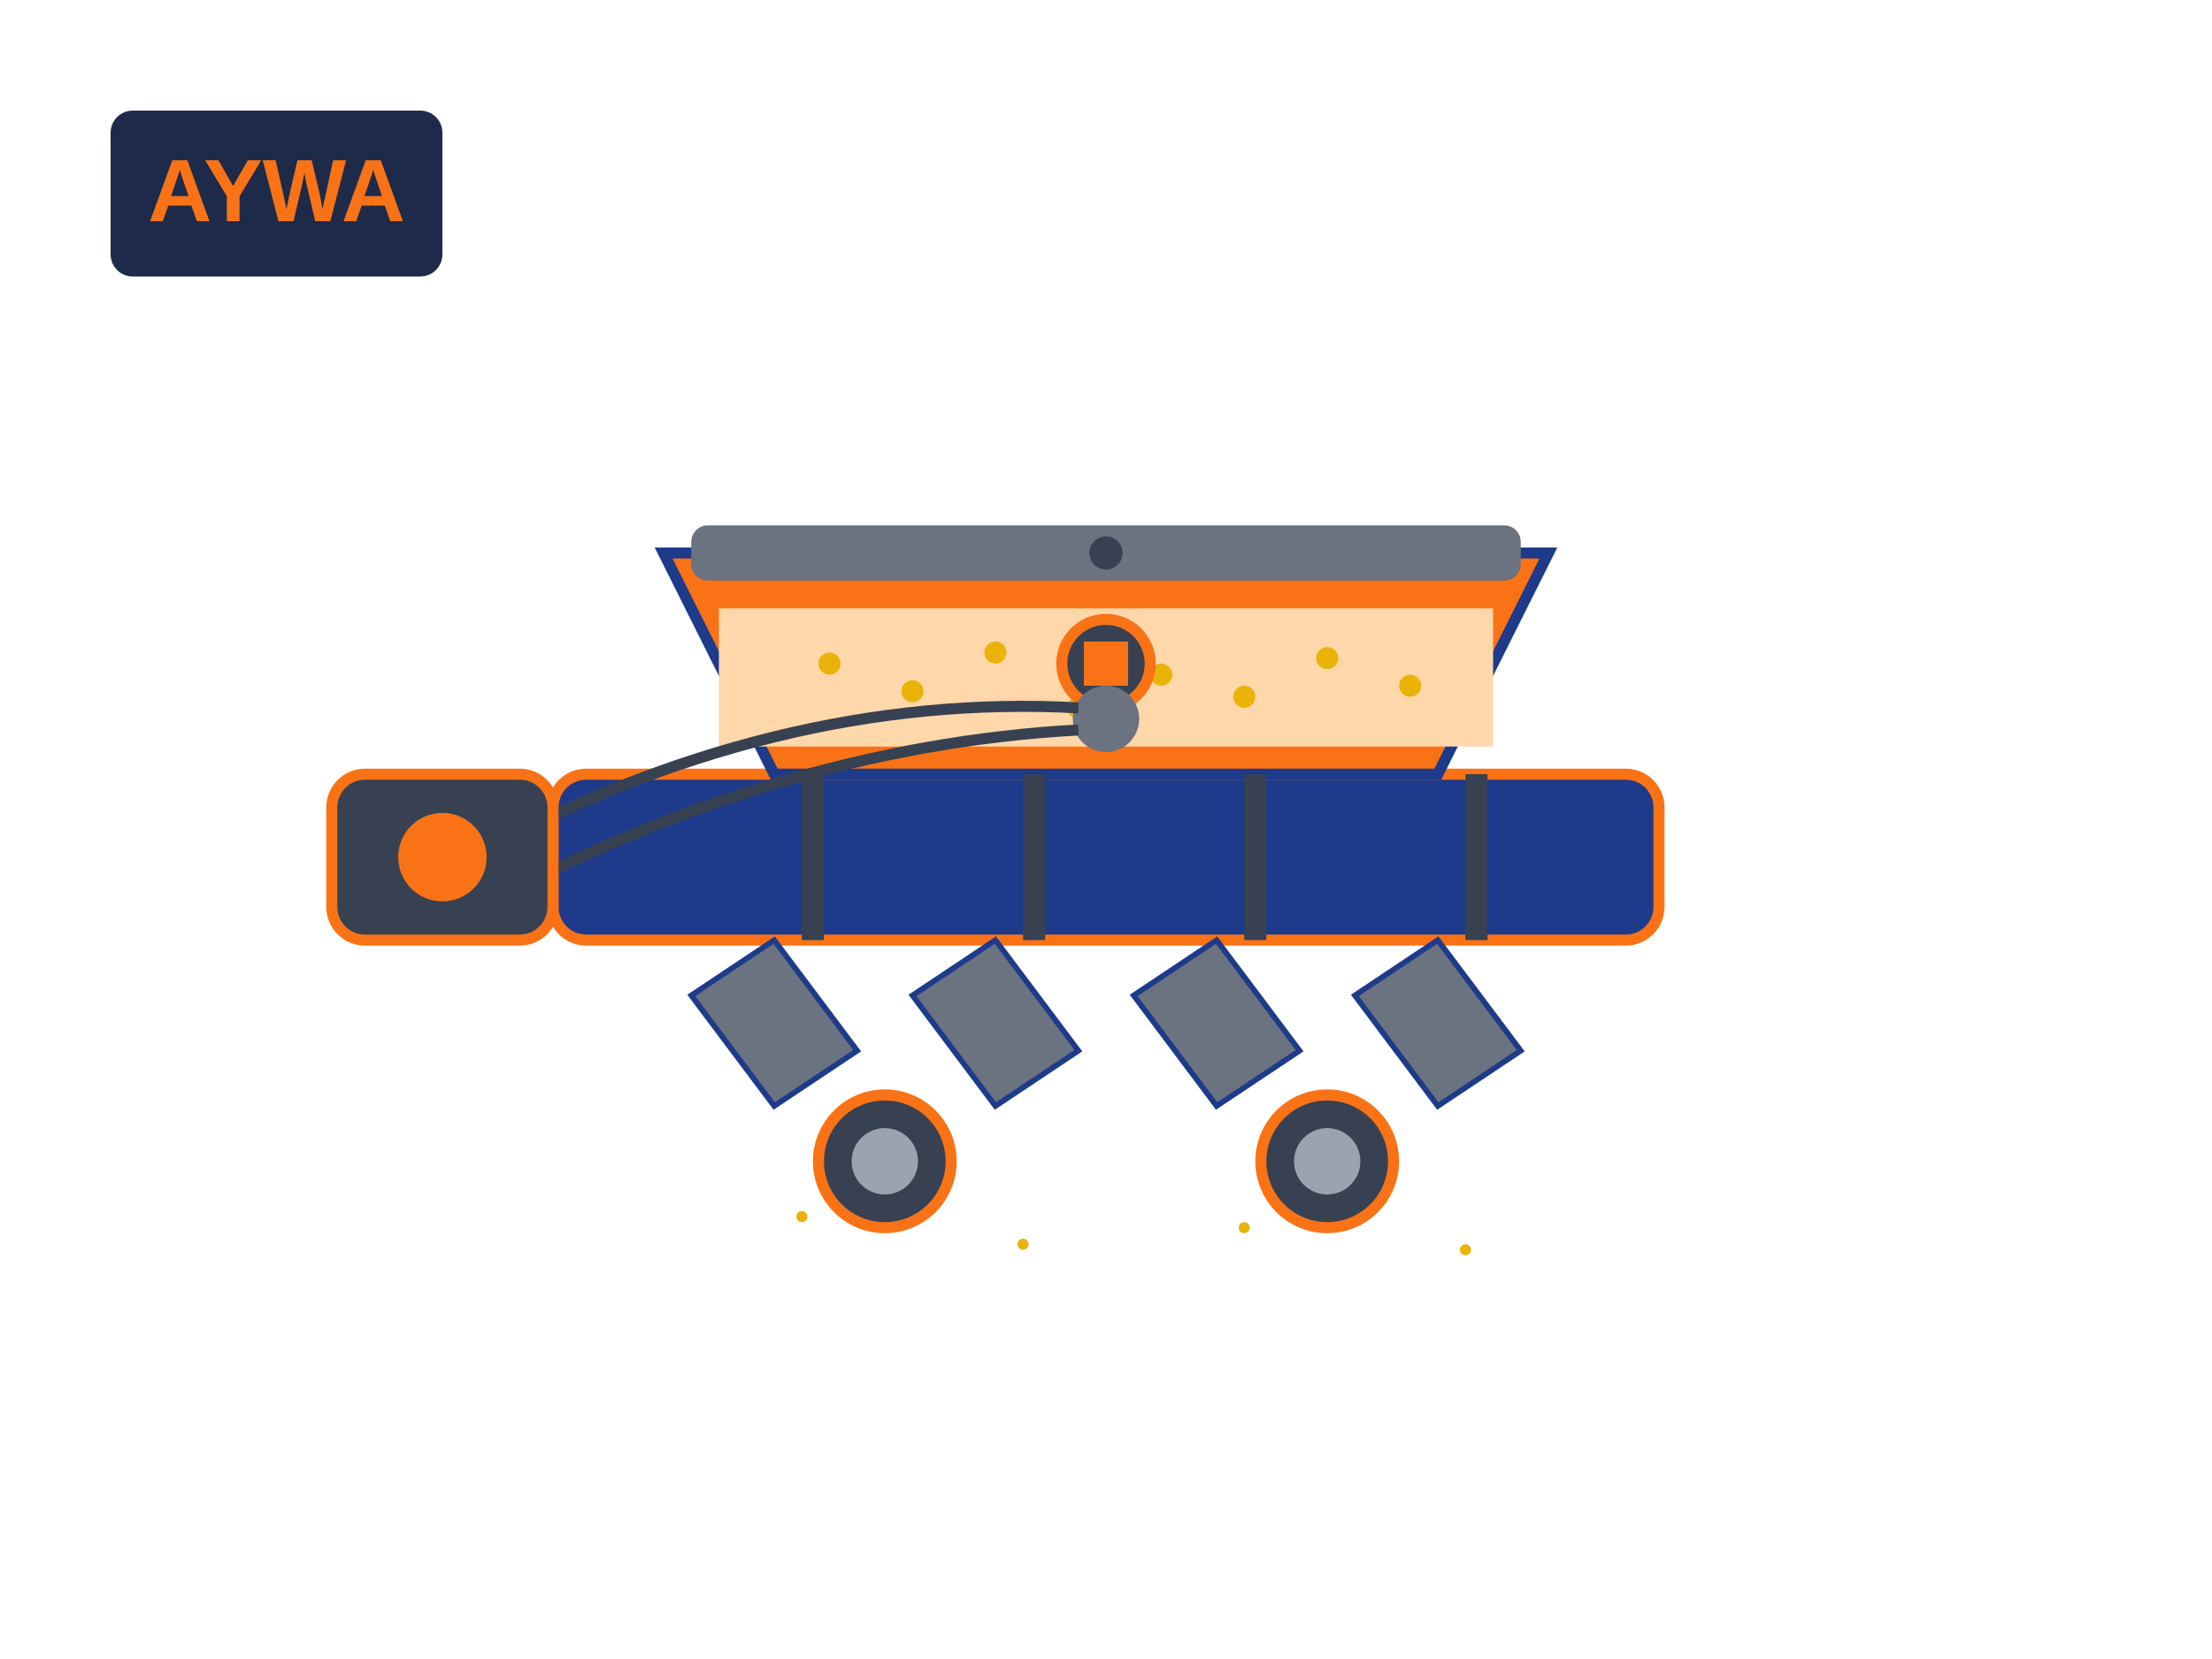
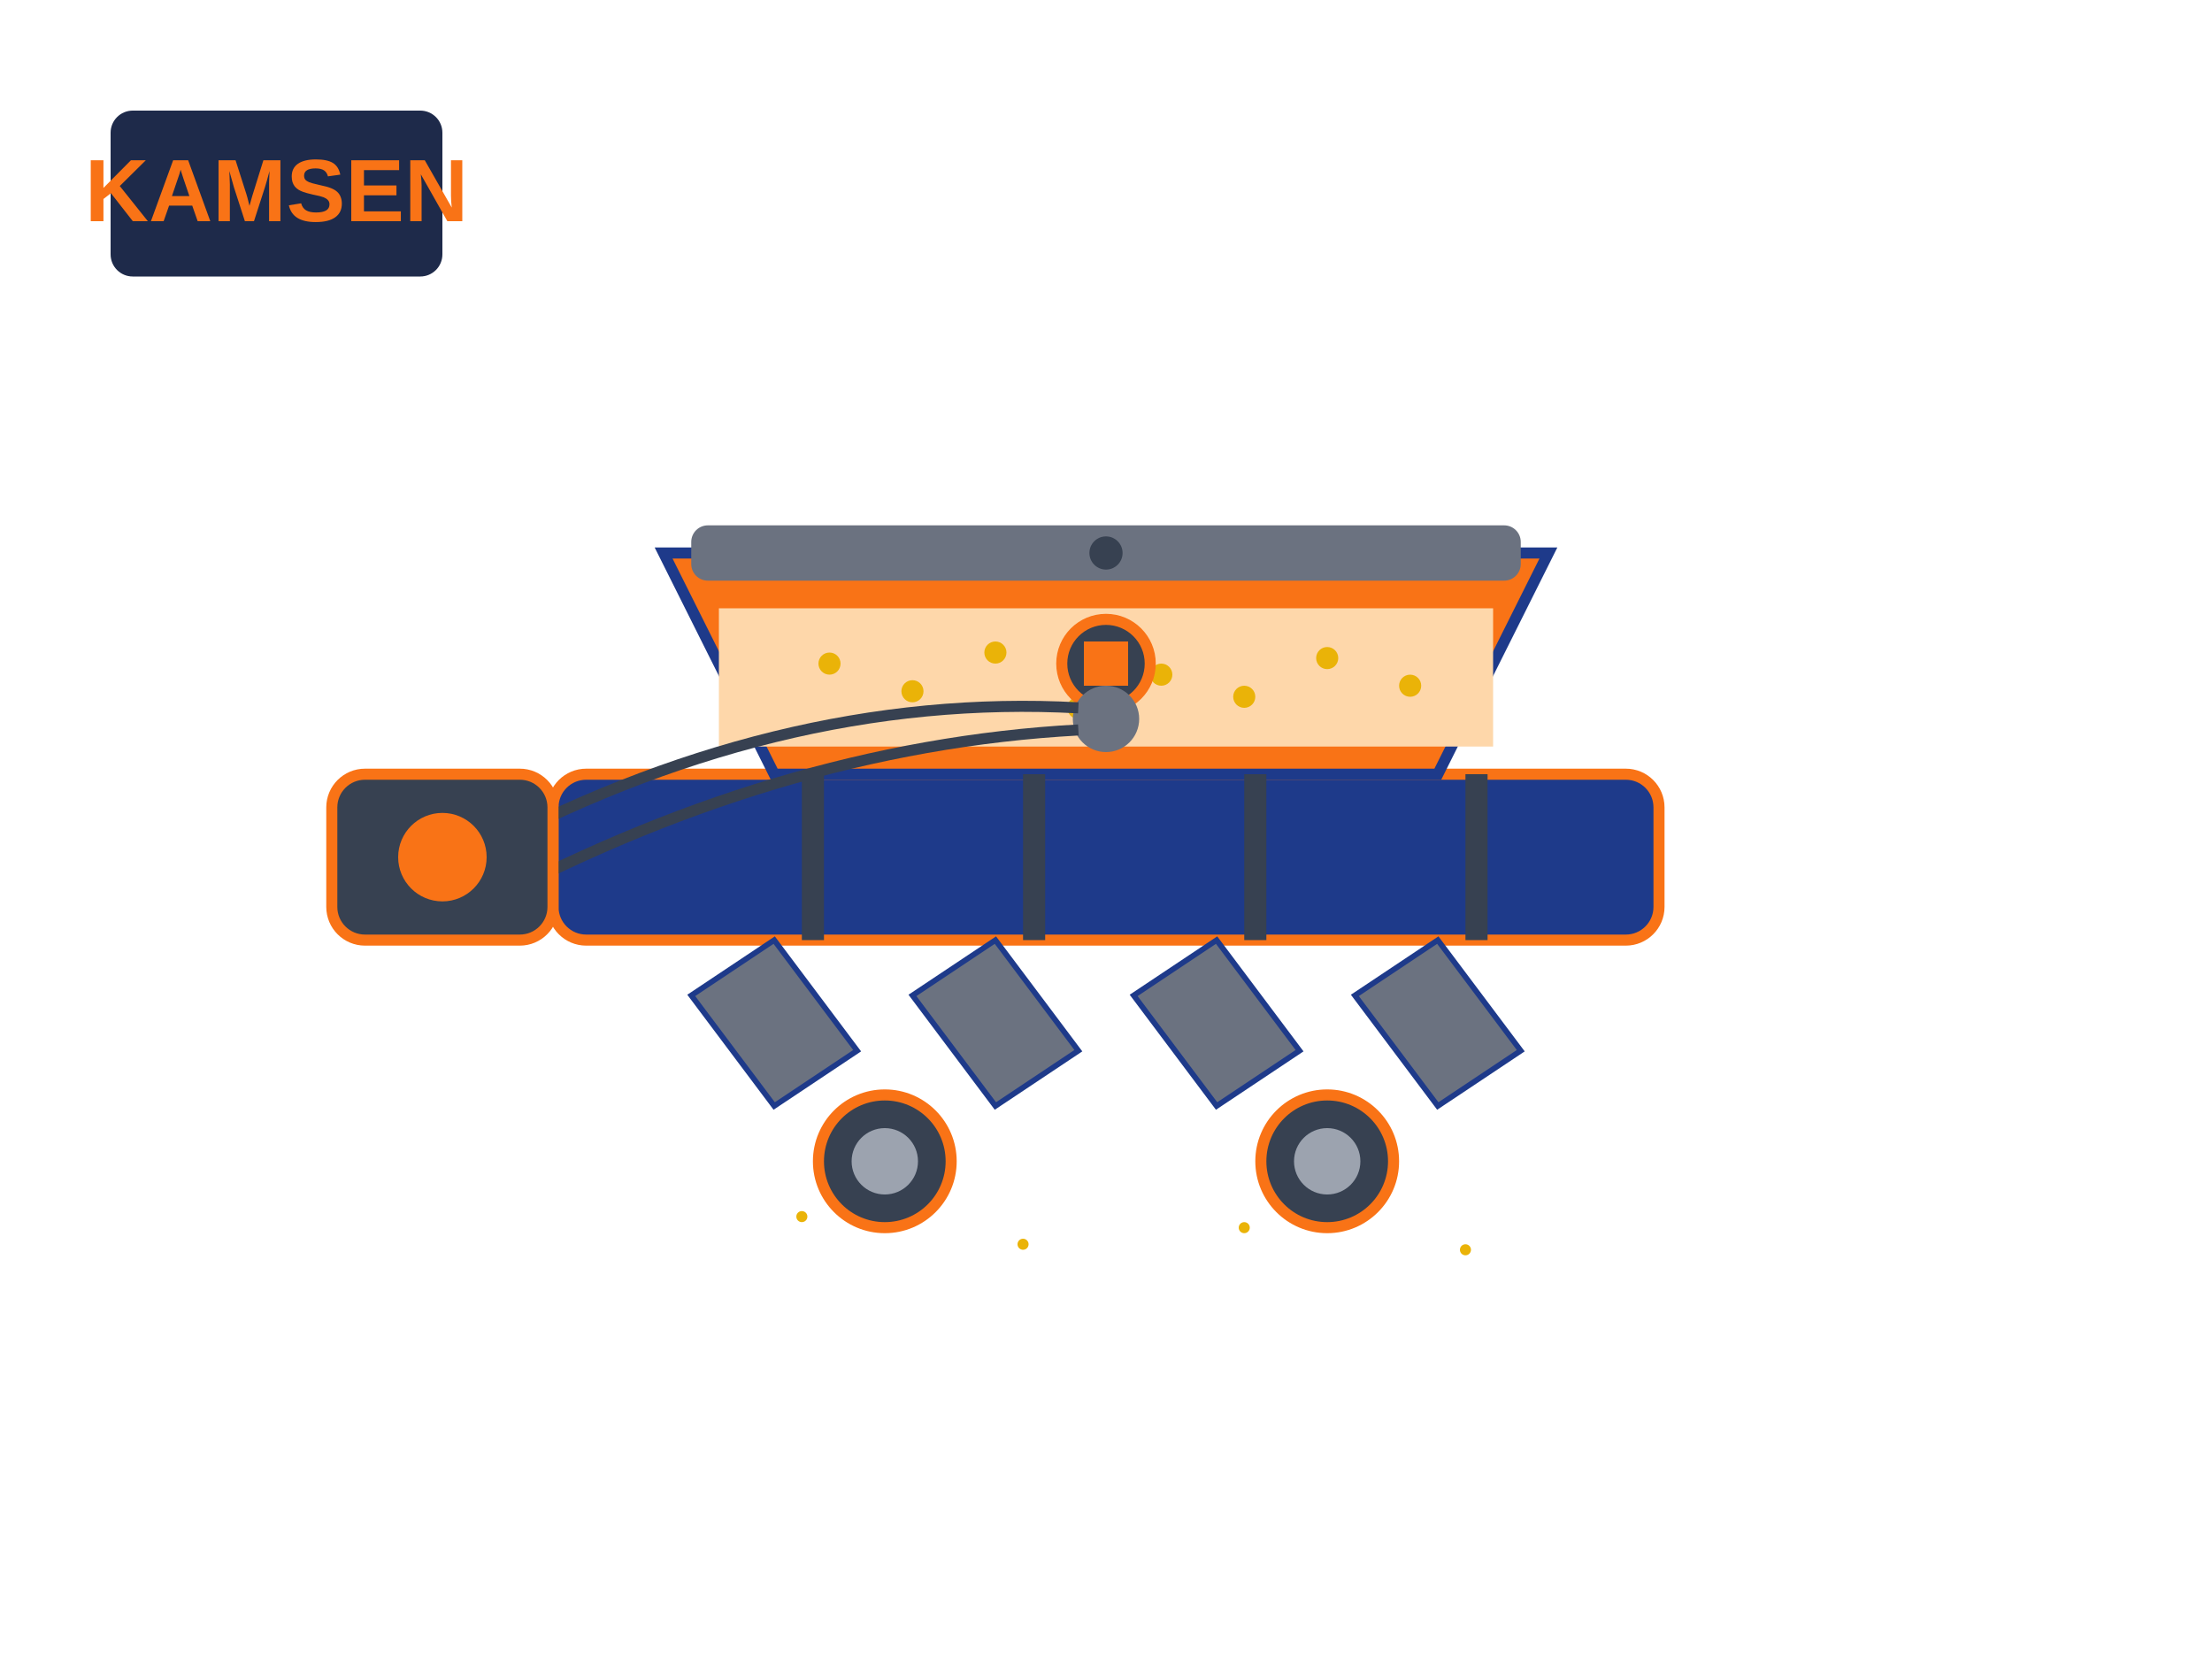
<svg xmlns="http://www.w3.org/2000/svg" width="400" height="300" viewBox="0 0 400 300" fill="none">
  <rect x="100" y="140" width="200" height="30" rx="6" fill="#1e3a8a" stroke="#f97316" stroke-width="2" />
  <path d="M120 100 L280 100 L260 140 L140 140 Z" fill="#f97316" stroke="#1e3a8a" stroke-width="2" />
  <rect x="130" y="110" width="140" height="25" fill="#fed7aa" />
  <circle cx="150" cy="120" r="2" fill="#eab308" />
  <circle cx="165" cy="125" r="2" fill="#eab308" />
  <circle cx="180" cy="118" r="2" fill="#eab308" />
  <circle cx="195" cy="128" r="2" fill="#eab308" />
  <circle cx="210" cy="122" r="2" fill="#eab308" />
  <circle cx="225" cy="126" r="2" fill="#eab308" />
  <circle cx="240" cy="119" r="2" fill="#eab308" />
  <circle cx="255" cy="124" r="2" fill="#eab308" />
  <rect x="125" y="95" width="150" height="10" rx="3" fill="#6b7280" />
  <circle cx="200" cy="100" r="3" fill="#374151" />
  <path d="M140 170 L155 190 L140 200 L125 180 Z" fill="#6b7280" stroke="#1e3a8a" stroke-width="1" />
  <path d="M180 170 L195 190 L180 200 L165 180 Z" fill="#6b7280" stroke="#1e3a8a" stroke-width="1" />
  <path d="M220 170 L235 190 L220 200 L205 180 Z" fill="#6b7280" stroke="#1e3a8a" stroke-width="1" />
  <path d="M260 170 L275 190 L260 200 L245 180 Z" fill="#6b7280" stroke="#1e3a8a" stroke-width="1" />
  <rect x="145" y="140" width="4" height="30" fill="#374151" />
  <rect x="185" y="140" width="4" height="30" fill="#374151" />
  <rect x="225" y="140" width="4" height="30" fill="#374151" />
  <rect x="265" y="140" width="4" height="30" fill="#374151" />
  <circle cx="200" cy="120" r="8" fill="#374151" stroke="#f97316" stroke-width="2" />
  <rect x="196" y="116" width="8" height="8" fill="#f97316" />
  <circle cx="160" cy="210" r="12" fill="#374151" stroke="#f97316" stroke-width="2" />
  <circle cx="160" cy="210" r="6" fill="#9ca3af" />
  <circle cx="240" cy="210" r="12" fill="#374151" stroke="#f97316" stroke-width="2" />
  <circle cx="240" cy="210" r="6" fill="#9ca3af" />
  <circle cx="80" cy="160" r="8" fill="#6b7280" />
  <circle cx="200" cy="130" r="6" fill="#6b7280" />
  <path d="M85 155 Q140 125 195 128" stroke="#374151" stroke-width="2" fill="none" />
  <path d="M85 165 Q140 135 195 132" stroke="#374151" stroke-width="2" fill="none" />
  <rect x="60" y="140" width="40" height="30" rx="6" fill="#374151" stroke="#f97316" stroke-width="2" />
  <circle cx="80" cy="155" r="8" fill="#f97316" />
  <circle cx="145" cy="220" r="1" fill="#eab308" />
  <circle cx="185" cy="225" r="1" fill="#eab308" />
  <circle cx="225" cy="222" r="1" fill="#eab308" />
  <circle cx="265" cy="226" r="1" fill="#eab308" />
  <rect x="20" y="20" width="60" height="30" rx="4" fill="#1e2a4a" />
-   <text x="50" y="40" text-anchor="middle" fill="#f97316" font-family="Arial, sans-serif" font-size="16" font-weight="bold">AYWA</text>
+   <text x="50" y="40" text-anchor="middle" fill="#f97316" font-family="Arial, sans-serif" font-size="16" font-weight="bold">KAMSEN</text>
</svg>
